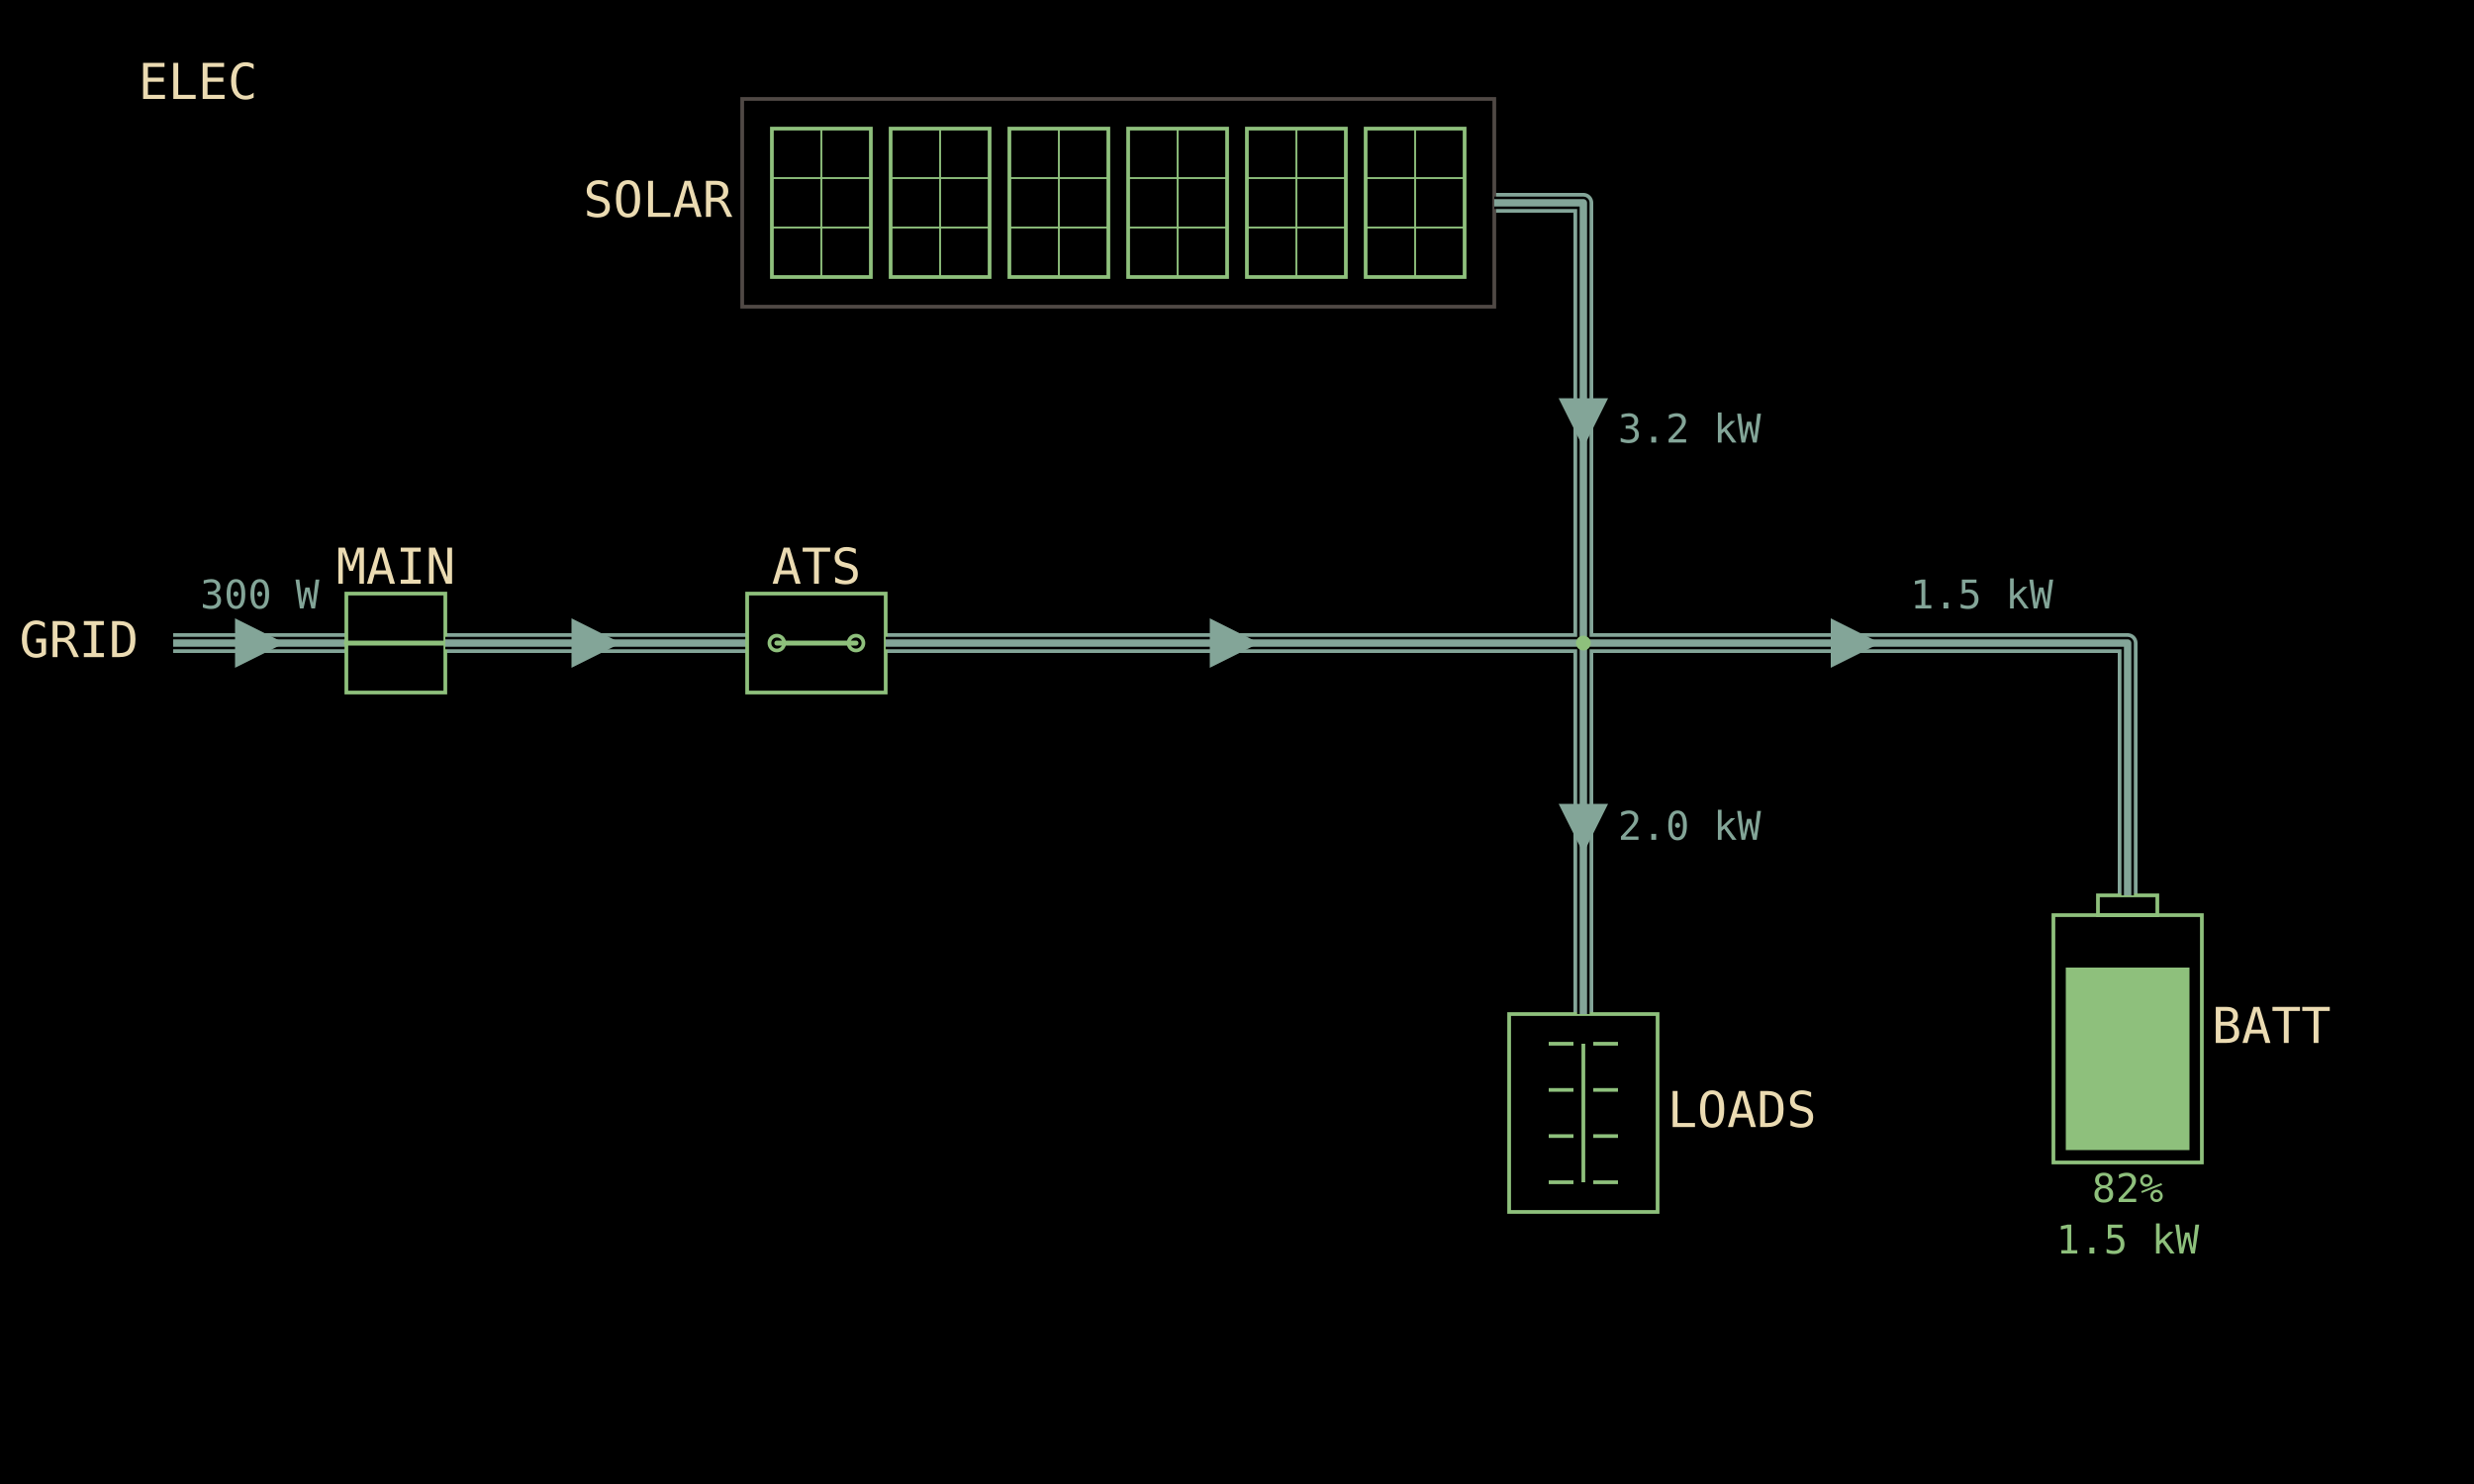
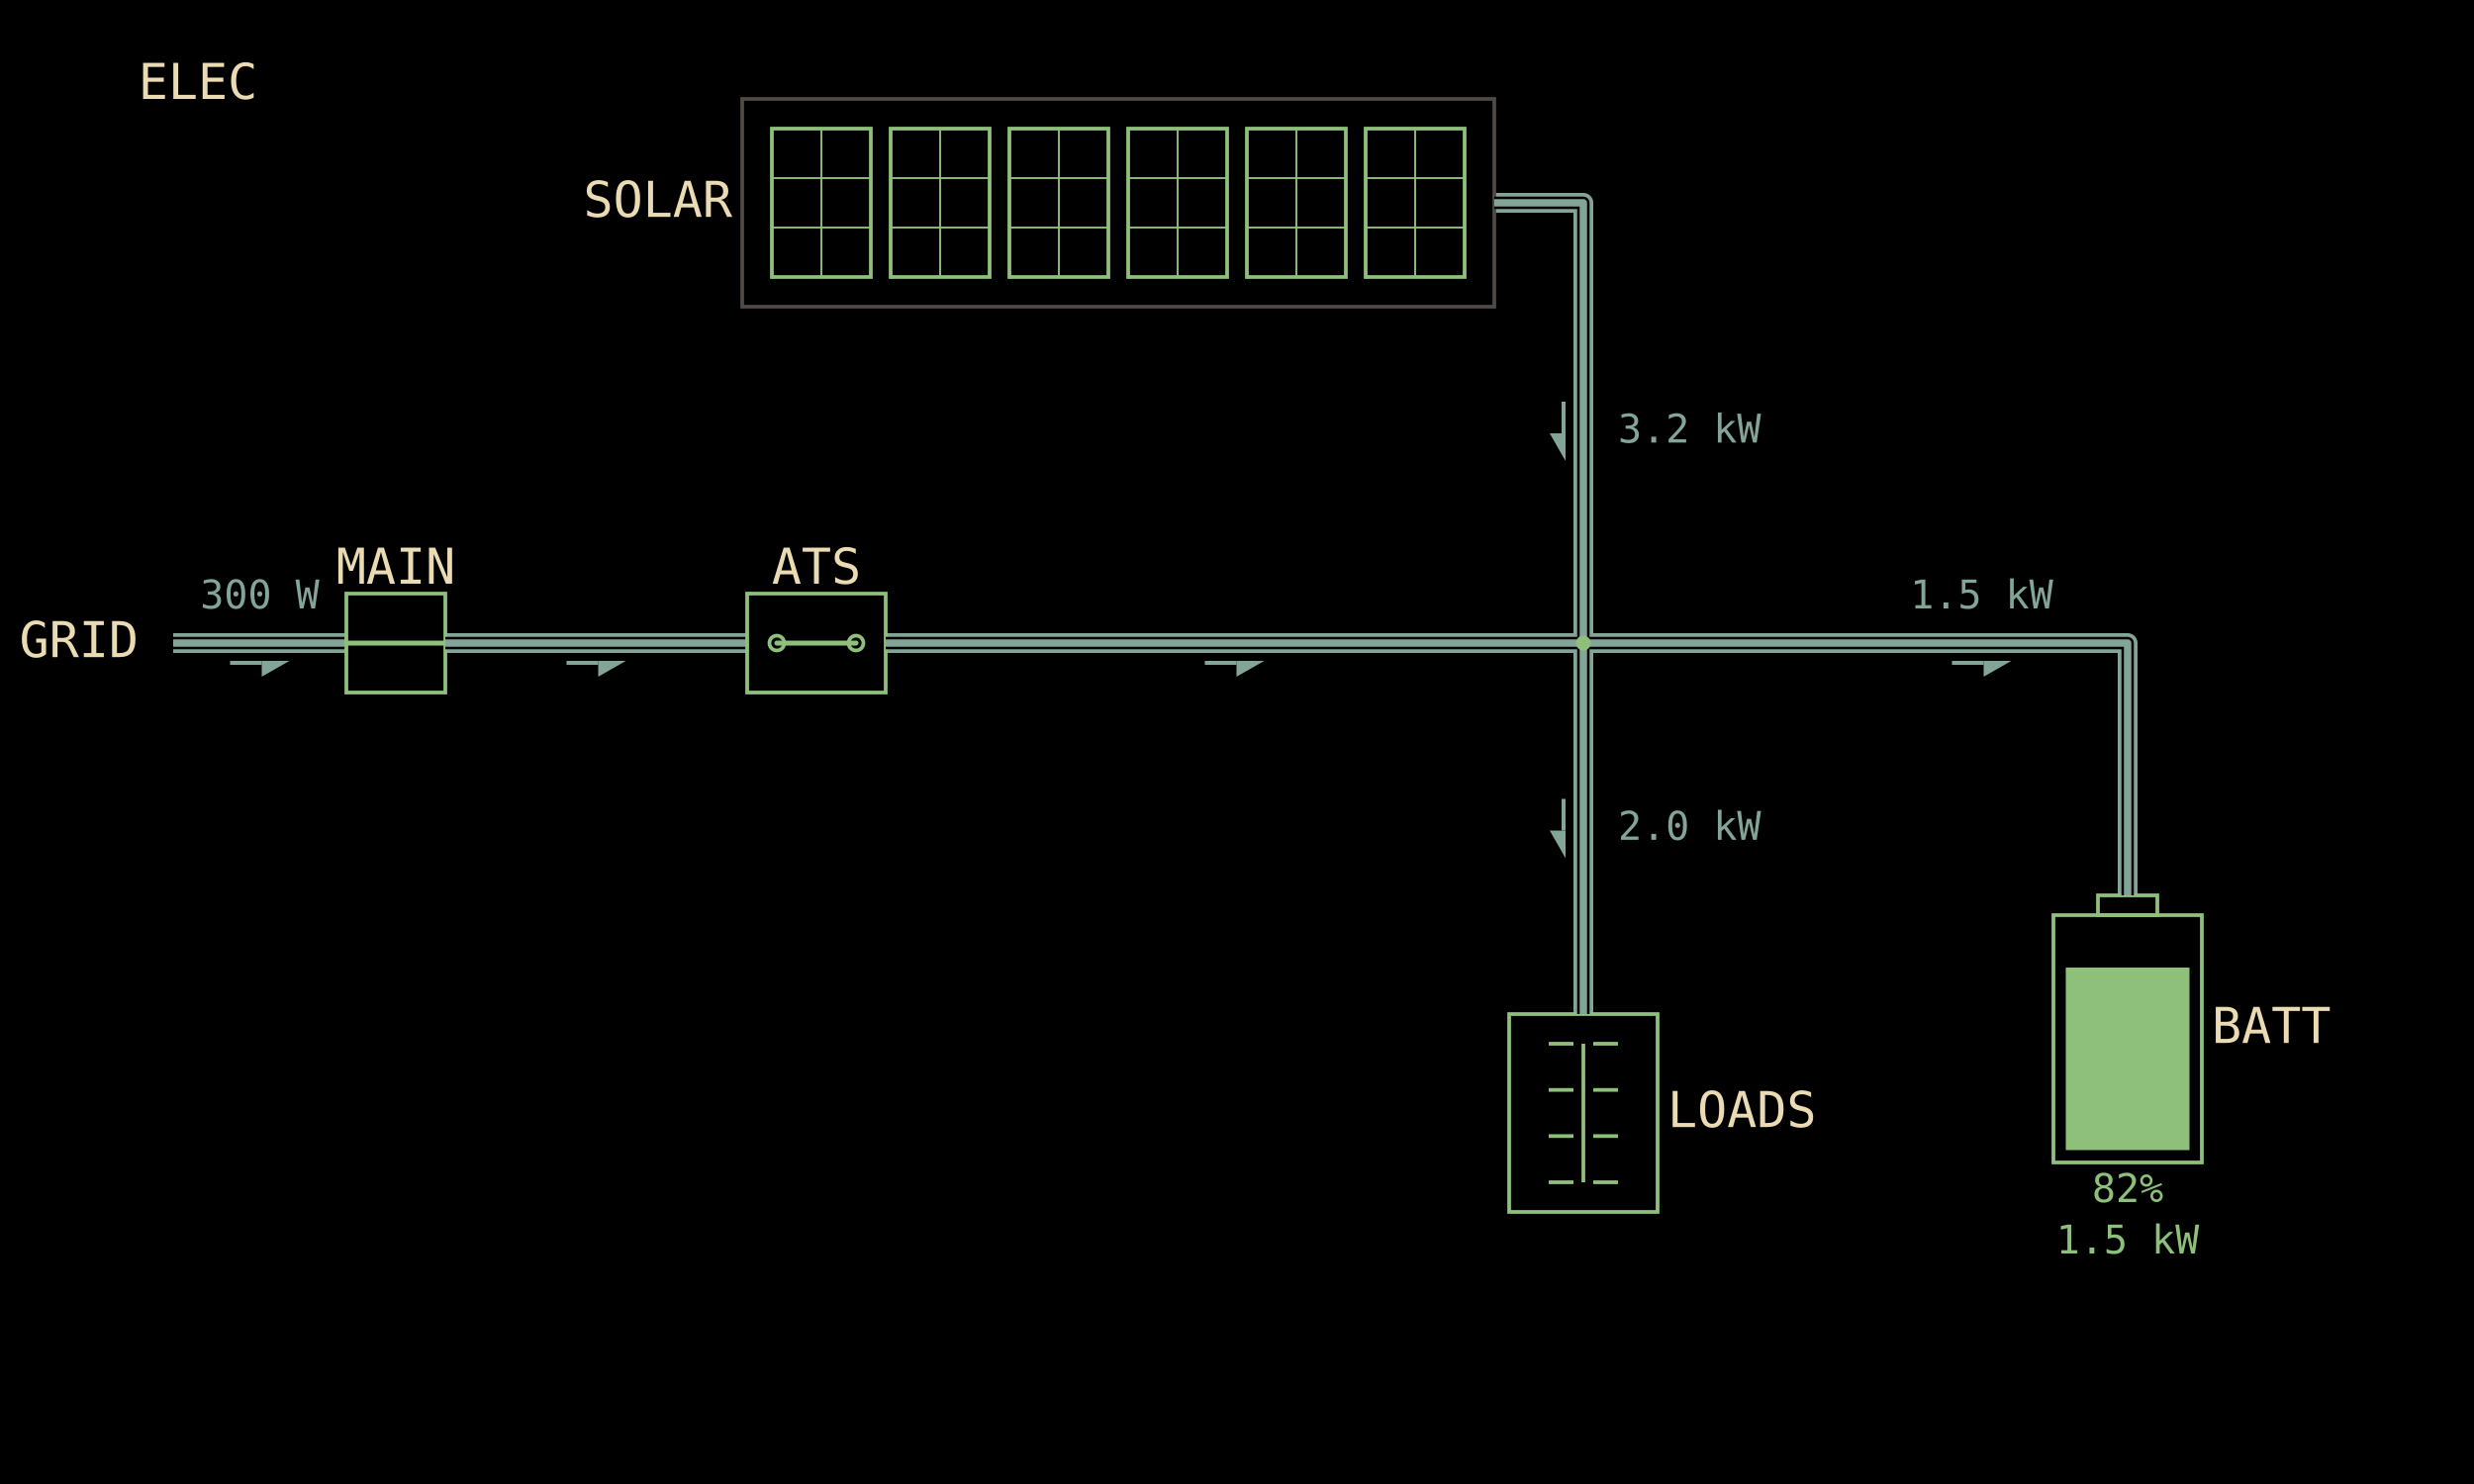
<svg xmlns="http://www.w3.org/2000/svg" viewBox="0 0 1000 600" width="1280" height="768" data-page="electrical" data-theme="mirror">
  <rect x="0" y="0" width="1000" height="600" fill="#000000" />
  <g id="casings">
    <g data-for="grid">
      <polyline points="70,260 140,260" fill="none" stroke="#83a598" stroke-width="8" stroke-linejoin="round" />
    </g>
    <g data-for="grid_link">
      <polyline points="180,260 302,260" fill="none" stroke="#83a598" stroke-width="8" stroke-linejoin="round" />
    </g>
    <g data-for="backup_feed">
      <polyline points="358,260 640,260" fill="none" stroke="#83a598" stroke-width="8" stroke-linejoin="round" />
    </g>
    <g data-for="solar">
      <polyline points="604,82 640,82 640,260" fill="none" stroke="#83a598" stroke-width="8" stroke-linejoin="round" />
    </g>
    <g data-for="battery_feed">
      <polyline points="640,260 860,260 860,362" fill="none" stroke="#83a598" stroke-width="8" stroke-linejoin="round" />
    </g>
    <g data-for="load_feed">
      <polyline points="640,260 640,410" fill="none" stroke="#83a598" stroke-width="8" stroke-linejoin="round" />
    </g>
  </g>
  <g id="title">
    <text x="80" y="40" text-anchor="middle" font-family="DejaVu Sans Mono, monospace" font-size="20" fill="#ebdbb2">ELEC</text>
  </g>
  <g id="grid">
    <polyline points="70,260 140,260" fill="none" stroke="#000000" stroke-width="5" stroke-linejoin="round" />
    <polyline points="70,260 140,260" fill="none" stroke="#83a598" stroke-width="3" stroke-linejoin="round" />
-     <polygon points="115,260 95,270 95,250" fill="#83a598" />
+     <line x1="93" y1="268" x2="105.8" y2="268" stroke="#83a598" stroke-width="1.6" />
+     <polygon points="117,267.2 105.8,267.2 105.8,273.6" fill="#83a598" />
    <text x="56" y="260" text-anchor="end" dominant-baseline="middle" font-family="DejaVu Sans Mono, monospace" font-size="20" fill="#ebdbb2">GRID</text>
    <text x="105" y="246" text-anchor="middle" font-family="DejaVu Sans Mono, monospace" font-size="16" fill="#83a598">300 W</text>
  </g>
  <g id="main_breaker">
    <g>
      <rect x="140" y="240" width="40" height="40" fill="none" stroke="#8ec07c" stroke-width="1.5" />
      <line x1="140" y1="260" x2="180" y2="260" stroke="#8ec07c" stroke-width="2" stroke-linecap="round" />
    </g>
    <text x="160" y="236" text-anchor="middle" font-family="DejaVu Sans Mono, monospace" font-size="20" fill="#ebdbb2">MAIN</text>
  </g>
  <g id="grid_link">
    <polyline points="180,260 302,260" fill="none" stroke="#000000" stroke-width="5" stroke-linejoin="round" />
    <polyline points="180,260 302,260" fill="none" stroke="#83a598" stroke-width="3" stroke-linejoin="round" />
-     <polygon points="251,260 231,270 231,250" fill="#83a598" />
+     <line x1="229" y1="268" x2="241.8" y2="268" stroke="#83a598" stroke-width="1.6" />
+     <polygon points="253,267.2 241.8,267.2 241.8,273.6" fill="#83a598" />
  </g>
  <g id="ats">
    <g>
      <rect x="302" y="240" width="56" height="40" fill="none" stroke="#8ec07c" stroke-width="1.5" />
      <circle cx="314" cy="260" r="3" fill="none" stroke="#8ec07c" stroke-width="1.5" />
      <circle cx="346" cy="260" r="3" fill="none" stroke="#8ec07c" stroke-width="1.5" />
      <line x1="346" y1="260" x2="314" y2="260" stroke="#8ec07c" stroke-width="2" stroke-linecap="round" />
    </g>
    <text x="330" y="236" text-anchor="middle" font-family="DejaVu Sans Mono, monospace" font-size="20" fill="#ebdbb2">ATS</text>
  </g>
  <g id="backup_feed">
    <polyline points="358,260 640,260" fill="none" stroke="#000000" stroke-width="5" stroke-linejoin="round" />
    <polyline points="358,260 640,260" fill="none" stroke="#83a598" stroke-width="3" stroke-linejoin="round" />
-     <polygon points="509,260 489,270 489,250" fill="#83a598" />
+     <line x1="487" y1="268" x2="499.8" y2="268" stroke="#83a598" stroke-width="1.6" />
+     <polygon points="511,267.2 499.8,267.2 499.8,273.6" fill="#83a598" />
  </g>
  <g id="array">
    <rect x="300" y="40" width="304" height="84" fill="none" stroke="#504945" stroke-width="1.5" />
    <g id="array.p1">
      <rect x="312" y="52" width="40" height="60" fill="none" stroke="#8ec07c" stroke-width="1.5" />
      <line x1="312" y1="72" x2="352" y2="72" stroke="#8ec07c" stroke-width="0.75" />
      <line x1="312" y1="92" x2="352" y2="92" stroke="#8ec07c" stroke-width="0.75" />
      <line x1="332" y1="52" x2="332" y2="112" stroke="#8ec07c" stroke-width="0.75" />
    </g>
    <g id="array.p2">
      <rect x="360" y="52" width="40" height="60" fill="none" stroke="#8ec07c" stroke-width="1.5" />
      <line x1="360" y1="72" x2="400" y2="72" stroke="#8ec07c" stroke-width="0.75" />
      <line x1="360" y1="92" x2="400" y2="92" stroke="#8ec07c" stroke-width="0.75" />
      <line x1="380" y1="52" x2="380" y2="112" stroke="#8ec07c" stroke-width="0.75" />
    </g>
    <g id="array.p3">
      <rect x="408" y="52" width="40" height="60" fill="none" stroke="#8ec07c" stroke-width="1.5" />
      <line x1="408" y1="72" x2="448" y2="72" stroke="#8ec07c" stroke-width="0.75" />
      <line x1="408" y1="92" x2="448" y2="92" stroke="#8ec07c" stroke-width="0.75" />
      <line x1="428" y1="52" x2="428" y2="112" stroke="#8ec07c" stroke-width="0.75" />
    </g>
    <g id="array.p4">
      <rect x="456" y="52" width="40" height="60" fill="none" stroke="#8ec07c" stroke-width="1.5" />
      <line x1="456" y1="72" x2="496" y2="72" stroke="#8ec07c" stroke-width="0.75" />
      <line x1="456" y1="92" x2="496" y2="92" stroke="#8ec07c" stroke-width="0.75" />
      <line x1="476" y1="52" x2="476" y2="112" stroke="#8ec07c" stroke-width="0.75" />
    </g>
    <g id="array.p5">
      <rect x="504" y="52" width="40" height="60" fill="none" stroke="#8ec07c" stroke-width="1.5" />
      <line x1="504" y1="72" x2="544" y2="72" stroke="#8ec07c" stroke-width="0.75" />
      <line x1="504" y1="92" x2="544" y2="92" stroke="#8ec07c" stroke-width="0.75" />
      <line x1="524" y1="52" x2="524" y2="112" stroke="#8ec07c" stroke-width="0.75" />
    </g>
    <g id="array.p6">
      <rect x="552" y="52" width="40" height="60" fill="none" stroke="#8ec07c" stroke-width="1.5" />
      <line x1="552" y1="72" x2="592" y2="72" stroke="#8ec07c" stroke-width="0.75" />
      <line x1="552" y1="92" x2="592" y2="92" stroke="#8ec07c" stroke-width="0.75" />
      <line x1="572" y1="52" x2="572" y2="112" stroke="#8ec07c" stroke-width="0.75" />
    </g>
    <text x="296" y="82" text-anchor="end" dominant-baseline="middle" font-family="DejaVu Sans Mono, monospace" font-size="20" fill="#ebdbb2">SOLAR</text>
  </g>
  <g id="solar">
    <polyline points="604,82 640,82 640,260" fill="none" stroke="#000000" stroke-width="5" stroke-linejoin="round" />
    <polyline points="604,82 640,82 640,260" fill="none" stroke="#83a598" stroke-width="3" stroke-linejoin="round" />
-     <polygon points="640,181 630,161 650,161" fill="#83a598" />
+     <line x1="632" y1="162.4" x2="632" y2="175.2" stroke="#83a598" stroke-width="1.6" />
+     <polygon points="632.8,186.4 632.8,175.2 626.4,175.2" fill="#83a598" />
    <text x="654" y="174.4" text-anchor="start" dominant-baseline="middle" font-family="DejaVu Sans Mono, monospace" font-size="16" fill="#83a598">3.2 kW</text>
  </g>
  <g id="battery">
    <rect x="830" y="370" width="60" height="100" fill="none" stroke="#8ec07c" stroke-width="1.5" />
    <rect x="848" y="362" width="24" height="8" fill="none" stroke="#8ec07c" stroke-width="1.5" />
    <rect x="835" y="391.2" width="50" height="73.8" fill="#8ec07c" />
    <text x="894" y="416" text-anchor="start" dominant-baseline="middle" font-family="DejaVu Sans Mono, monospace" font-size="20" fill="#ebdbb2">BATT</text>
    <text x="860" y="486" text-anchor="middle" font-family="DejaVu Sans Mono, monospace" font-size="16" fill="#8ec07c">82%</text>
    <text x="860" y="506.8" text-anchor="middle" font-family="DejaVu Sans Mono, monospace" font-size="16" fill="#8ec07c">1.5 kW</text>
  </g>
  <g id="battery_feed">
    <polyline points="640,260 860,260 860,362" fill="none" stroke="#000000" stroke-width="5" stroke-linejoin="round" />
    <polyline points="640,260 860,260 860,362" fill="none" stroke="#83a598" stroke-width="3" stroke-linejoin="round" />
-     <polygon points="760,260 740,270 740,250" fill="#83a598" />
+     <line x1="789" y1="268" x2="801.8" y2="268" stroke="#83a598" stroke-width="1.6" />
+     <polygon points="813,267.2 801.8,267.2 801.8,273.6" fill="#83a598" />
    <text x="801" y="246" text-anchor="middle" font-family="DejaVu Sans Mono, monospace" font-size="16" fill="#83a598">1.5 kW</text>
  </g>
  <g id="loads">
    <rect x="610" y="410" width="60" height="80" fill="none" stroke="#8ec07c" stroke-width="1.5" />
    <line x1="640" y1="422" x2="640" y2="478" stroke="#8ec07c" stroke-width="1.5" />
    <line x1="626" y1="422" x2="636" y2="422" stroke="#8ec07c" stroke-width="1.5" />
    <line x1="644" y1="422" x2="654" y2="422" stroke="#8ec07c" stroke-width="1.5" />
    <line x1="626" y1="440.67" x2="636" y2="440.67" stroke="#8ec07c" stroke-width="1.5" />
    <line x1="644" y1="440.67" x2="654" y2="440.67" stroke="#8ec07c" stroke-width="1.5" />
    <line x1="626" y1="459.33" x2="636" y2="459.33" stroke="#8ec07c" stroke-width="1.5" />
    <line x1="644" y1="459.33" x2="654" y2="459.33" stroke="#8ec07c" stroke-width="1.5" />
    <line x1="626" y1="478" x2="636" y2="478" stroke="#8ec07c" stroke-width="1.5" />
    <line x1="644" y1="478" x2="654" y2="478" stroke="#8ec07c" stroke-width="1.5" />
    <text x="674" y="450" text-anchor="start" dominant-baseline="middle" font-family="DejaVu Sans Mono, monospace" font-size="20" fill="#ebdbb2">LOADS</text>
  </g>
  <g id="load_feed">
    <polyline points="640,260 640,410" fill="none" stroke="#000000" stroke-width="5" stroke-linejoin="round" />
    <polyline points="640,260 640,410" fill="none" stroke="#83a598" stroke-width="3" stroke-linejoin="round" />
-     <polygon points="640,345 630,325 650,325" fill="#83a598" />
+     <line x1="632" y1="323" x2="632" y2="335.8" stroke="#83a598" stroke-width="1.6" />
+     <polygon points="632.8,347 632.8,335.8 626.4,335.8" fill="#83a598" />
    <text x="654" y="335" text-anchor="start" dominant-baseline="middle" font-family="DejaVu Sans Mono, monospace" font-size="16" fill="#83a598">2.0 kW</text>
  </g>
  <g id="bus">
    <circle cx="640" cy="260" r="3" fill="#8ec07c" />
  </g>
</svg>
